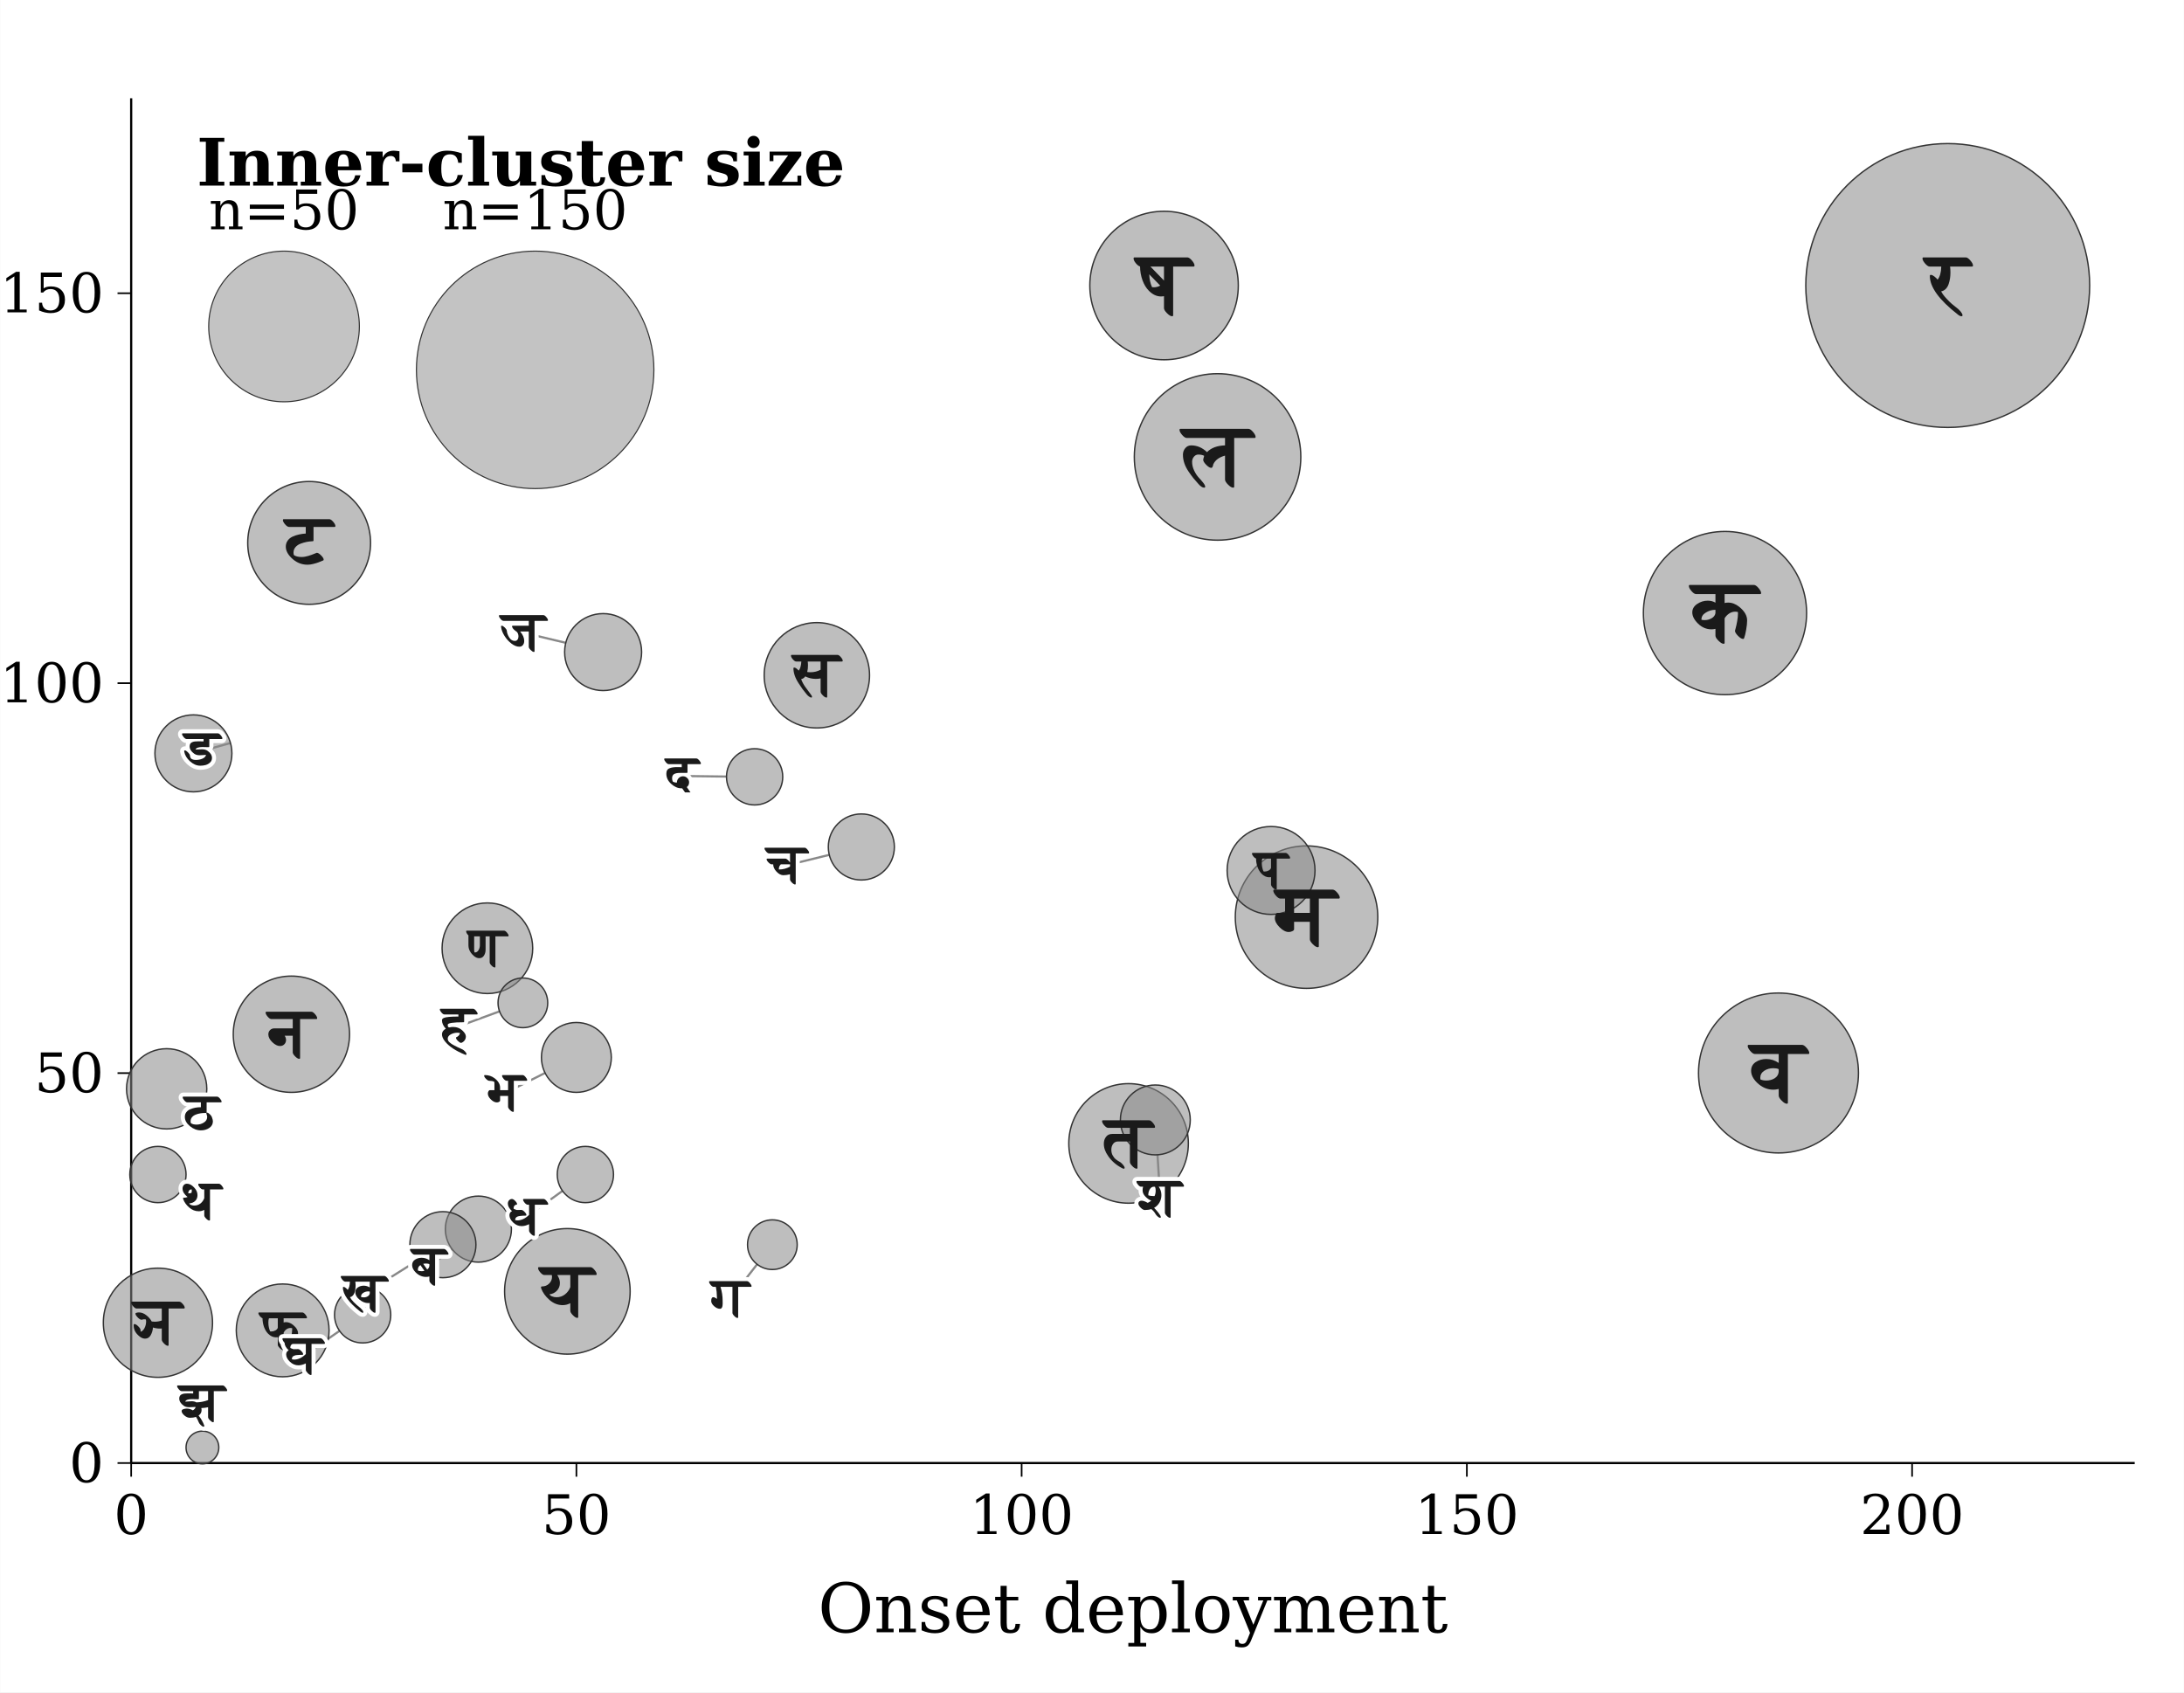
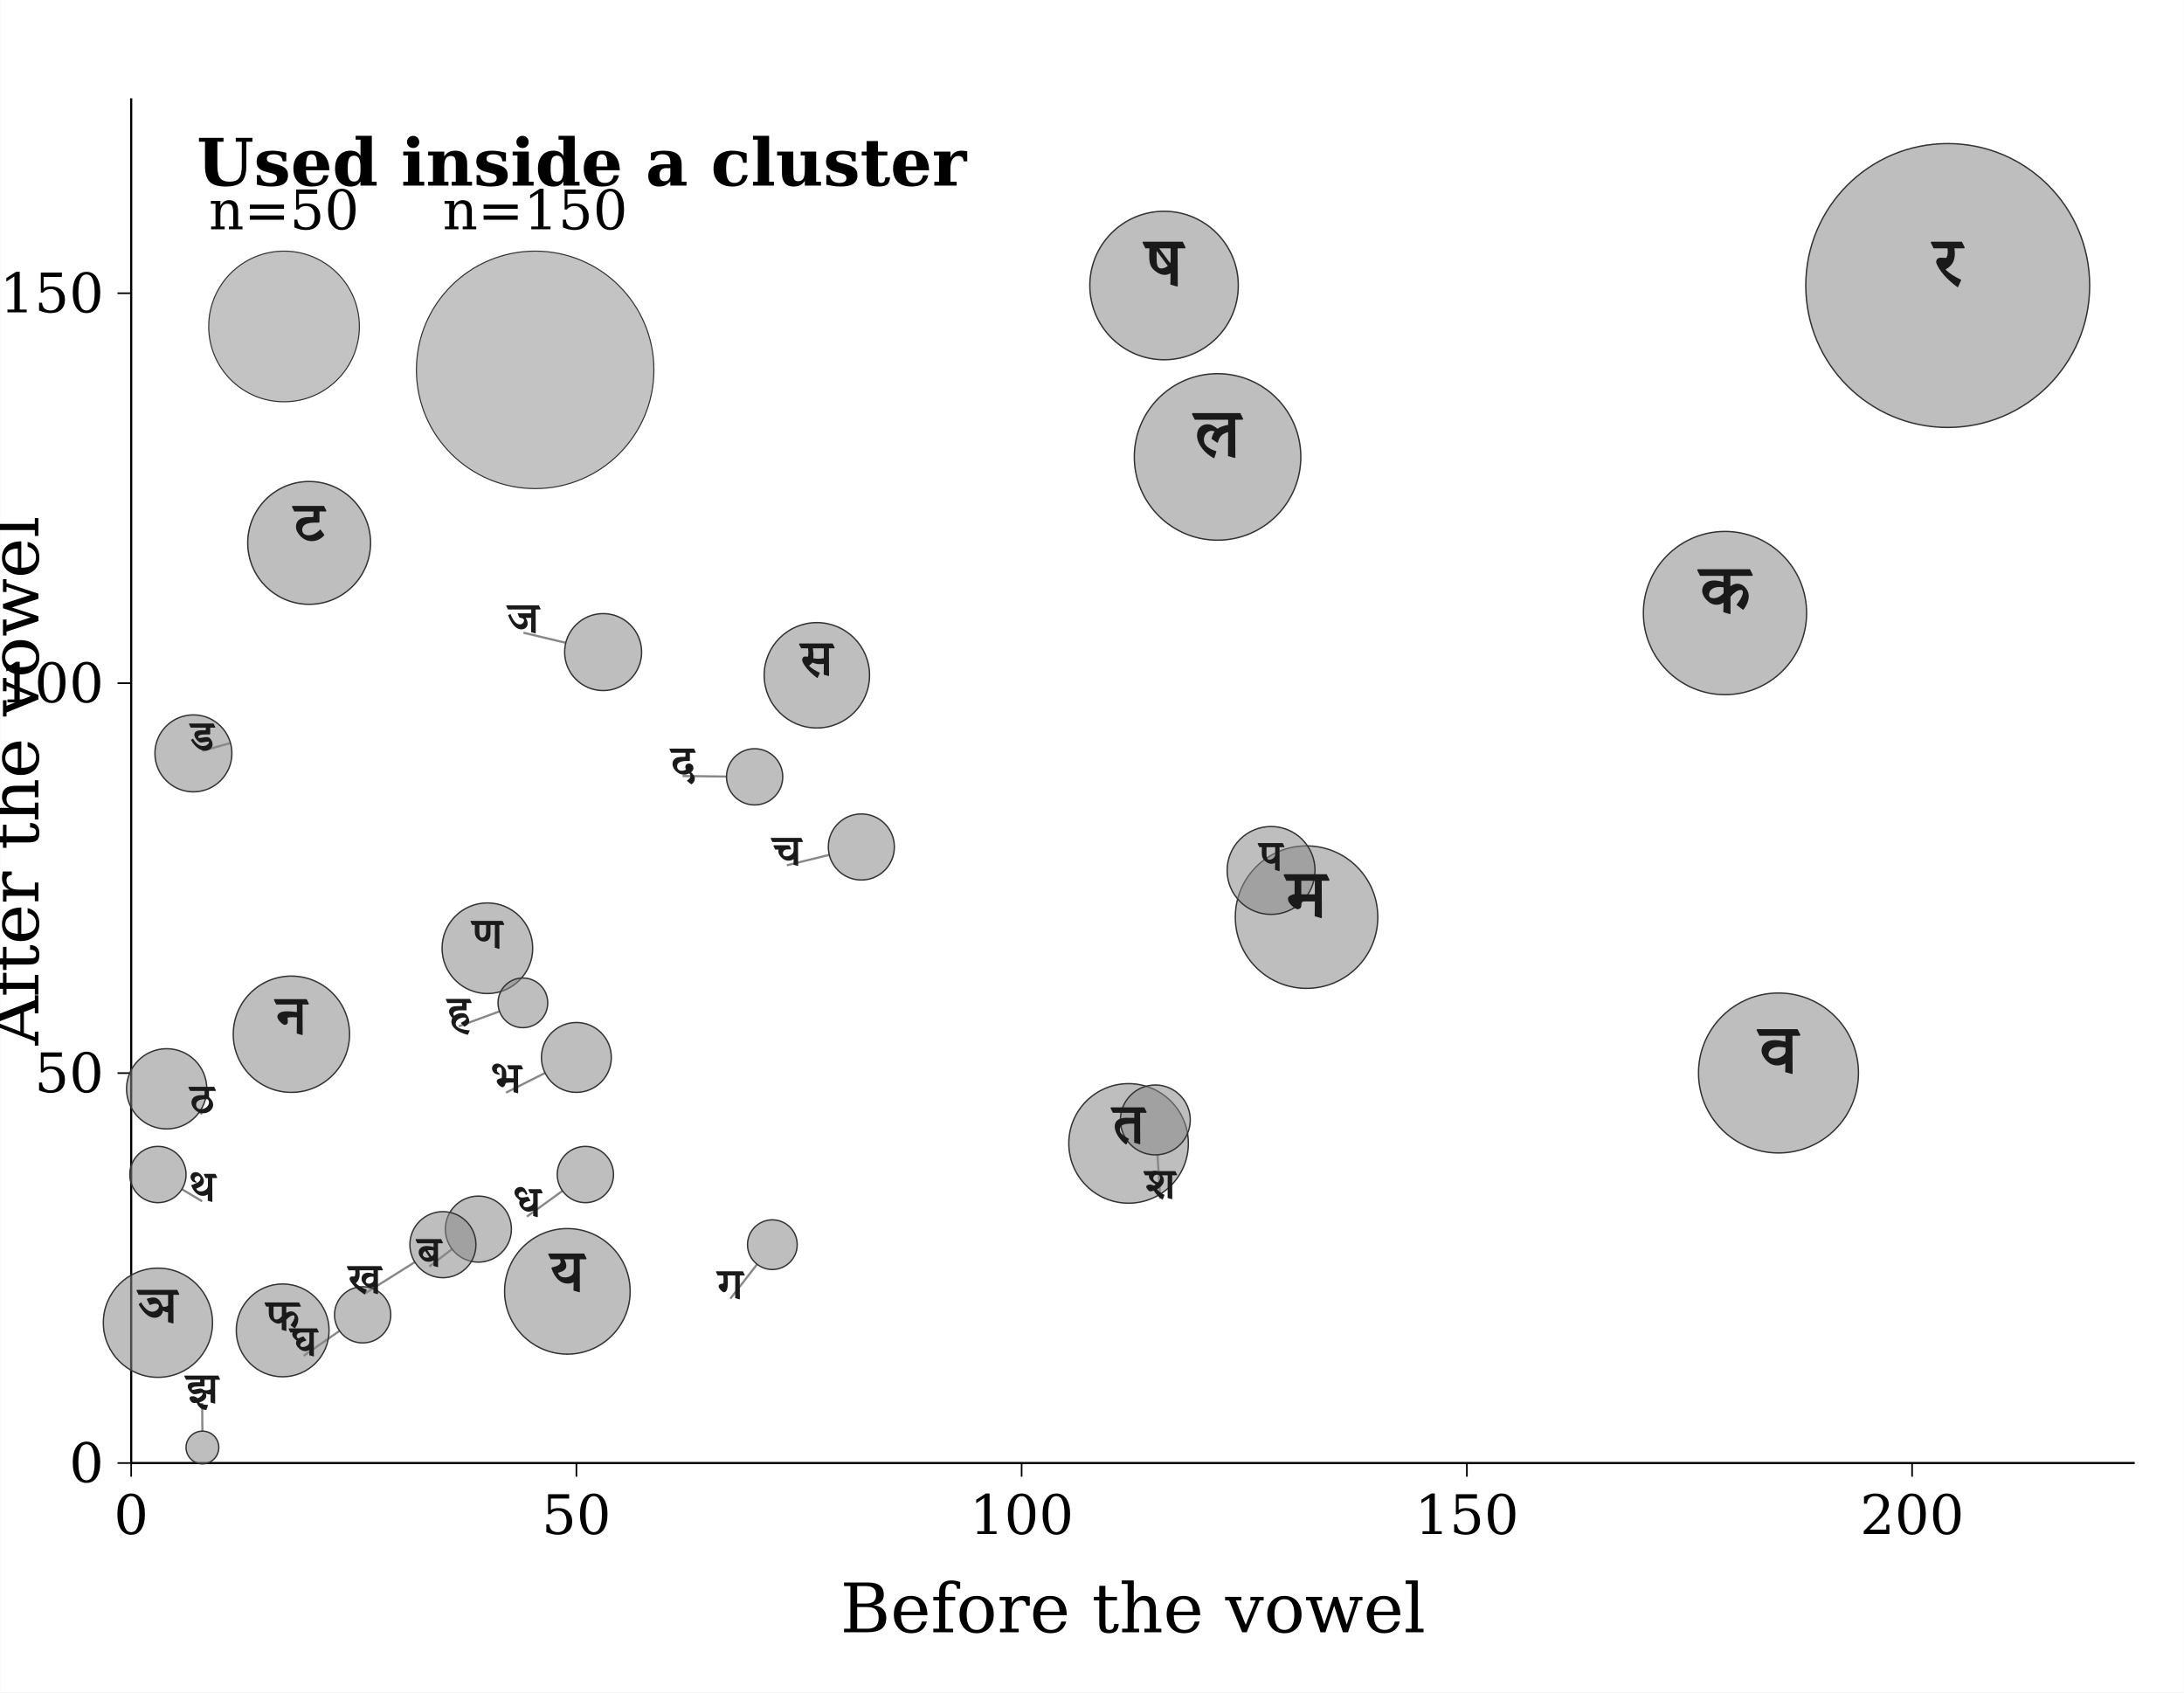
<svg xmlns="http://www.w3.org/2000/svg" width="4.5in" height="3.487in" viewBox="0 0 800 620" font-family="Charter, &quot;Bitstream Charter&quot;, &quot;DejaVu Serif&quot;, serif">
  <rect width="800" height="620" fill="white" />
  <line x1="48" y1="536" x2="782" y2="536" stroke="black" stroke-width="0.8" />
  <line x1="48" y1="536" x2="48" y2="36" stroke="black" stroke-width="0.8" />
  <line x1="48.0" y1="536" x2="48.0" y2="541" stroke="black" stroke-width="0.6" />
  <text x="48.0" y="562" font-size="20" text-anchor="middle">0</text>
  <line x1="211.111" y1="536" x2="211.111" y2="541" stroke="black" stroke-width="0.6" />
  <text x="211.111" y="562" font-size="20" text-anchor="middle">50</text>
  <line x1="374.222" y1="536" x2="374.222" y2="541" stroke="black" stroke-width="0.6" />
  <text x="374.222" y="562" font-size="20" text-anchor="middle">100</text>
  <line x1="537.333" y1="536" x2="537.333" y2="541" stroke="black" stroke-width="0.6" />
  <text x="537.333" y="562" font-size="20" text-anchor="middle">150</text>
  <line x1="700.444" y1="536" x2="700.444" y2="541" stroke="black" stroke-width="0.6" />
  <text x="700.444" y="562" font-size="20" text-anchor="middle">200</text>
  <line x1="43" y1="536.0" x2="48" y2="536.0" stroke="black" stroke-width="0.6" />
  <text x="38" y="543.0" font-size="20" text-anchor="end">0</text>
  <line x1="43" y1="393.143" x2="48" y2="393.143" stroke="black" stroke-width="0.6" />
  <text x="38" y="400.143" font-size="20" text-anchor="end">50</text>
  <line x1="43" y1="250.286" x2="48" y2="250.286" stroke="black" stroke-width="0.6" />
  <text x="38" y="257.286" font-size="20" text-anchor="end">100</text>
  <line x1="43" y1="107.429" x2="48" y2="107.429" stroke="black" stroke-width="0.6" />
  <text x="38" y="114.429" font-size="20" text-anchor="end">150</text>
-   <text x="415.0" y="598" font-size="25" text-anchor="middle">Onset deployment</text>
+   <text x="415.0" y="598" font-size="25" text-anchor="middle">Before the vowel</text>
+   <text x="14" y="286.0" transform="rotate(-90 14 286.0)" font-size="25" text-anchor="middle">After the vowel</text>
  <line x1="72.9" y1="407.4" x2="74.0" y2="408.2" stroke="#888" stroke-width="0.8" />
  <line x1="207.2" y1="235.5" x2="191.7" y2="231.8" stroke="#888" stroke-width="0.8" />
  <line x1="84.4" y1="272.2" x2="74.0" y2="275.1" stroke="#888" stroke-width="0.8" />
  <line x1="424.0" y1="423.1" x2="425.0" y2="439.1" stroke="#888" stroke-width="0.8" />
  <line x1="199.6" y1="393.1" x2="185.3" y2="400.3" stroke="#888" stroke-width="0.8" />
  <line x1="303.7" y1="313.2" x2="288.2" y2="317.0" stroke="#888" stroke-width="0.8" />
  <line x1="165.6" y1="457.6" x2="157.2" y2="464.0" stroke="#888" stroke-width="0.8" />
  <line x1="151.9" y1="462.4" x2="133.6" y2="473.9" stroke="#888" stroke-width="0.8" />
  <line x1="266.0" y1="284.5" x2="250.0" y2="284.3" stroke="#888" stroke-width="0.8" />
  <line x1="206.0" y1="436.3" x2="193.0" y2="445.7" stroke="#888" stroke-width="0.8" />
  <line x1="124.3" y1="487.6" x2="111.2" y2="496.7" stroke="#888" stroke-width="0.8" />
  <line x1="66.6" y1="435.7" x2="74.0" y2="440.1" stroke="#888" stroke-width="0.8" />
  <line x1="183.0" y1="370.5" x2="168.0" y2="376.0" stroke="#888" stroke-width="0.8" />
  <line x1="277.3" y1="463.2" x2="267.5" y2="475.8" stroke="#888" stroke-width="0.8" />
  <line x1="74.1" y1="524.3" x2="74.0" y2="514.0" stroke="#888" stroke-width="0.8" />
  <circle cx="713.5" cy="104.6" r="52.0" fill="#888888" fill-opacity="0.55" stroke="#333" stroke-width="0.5" />
  <circle cx="446.0" cy="167.4" r="30.5" fill="#888888" fill-opacity="0.55" stroke="#333" stroke-width="0.5" />
  <circle cx="631.9" cy="224.6" r="29.9" fill="#888888" fill-opacity="0.55" stroke="#333" stroke-width="0.5" />
  <circle cx="651.5" cy="393.1" r="29.3" fill="#888888" fill-opacity="0.55" stroke="#333" stroke-width="0.5" />
  <circle cx="426.4" cy="104.6" r="27.2" fill="#888888" fill-opacity="0.55" stroke="#333" stroke-width="0.5" />
  <circle cx="478.6" cy="336.0" r="26.1" fill="#888888" fill-opacity="0.55" stroke="#333" stroke-width="0.5" />
  <circle cx="207.8" cy="473.1" r="23.0" fill="#888888" fill-opacity="0.55" stroke="#333" stroke-width="0.5" />
  <circle cx="113.2" cy="198.9" r="22.5" fill="#888888" fill-opacity="0.55" stroke="#333" stroke-width="0.5" />
  <circle cx="413.4" cy="418.9" r="21.9" fill="#888888" fill-opacity="0.55" stroke="#333" stroke-width="0.5" />
  <circle cx="106.7" cy="378.9" r="21.3" fill="#888888" fill-opacity="0.55" stroke="#333" stroke-width="0.5" />
  <circle cx="57.8" cy="484.6" r="20.0" fill="#888888" fill-opacity="0.55" stroke="#333" stroke-width="0.5" />
  <circle cx="299.2" cy="247.4" r="19.3" fill="#888888" fill-opacity="0.55" stroke="#333" stroke-width="0.5" />
  <circle cx="103.5" cy="487.4" r="17.0" fill="#888888" fill-opacity="0.55" stroke="#333" stroke-width="0.5" />
  <circle cx="178.5" cy="347.4" r="16.6" fill="#888888" fill-opacity="0.55" stroke="#333" stroke-width="0.5" />
  <circle cx="465.6" cy="318.9" r="16.1" fill="#888888" fill-opacity="0.55" stroke="#333" stroke-width="0.5" />
  <circle cx="61.0" cy="398.9" r="14.7" fill="#888888" fill-opacity="0.55" stroke="#333" stroke-width="0.5" />
  <circle cx="220.9" cy="238.9" r="14.1" fill="#888888" fill-opacity="0.55" stroke="#333" stroke-width="0.5" />
  <circle cx="70.8" cy="276.0" r="14.1" fill="#888888" fill-opacity="0.55" stroke="#333" stroke-width="0.5" />
  <circle cx="423.2" cy="410.3" r="12.8" fill="#888888" fill-opacity="0.55" stroke="#333" stroke-width="0.5" />
  <circle cx="211.1" cy="387.4" r="12.8" fill="#888888" fill-opacity="0.55" stroke="#333" stroke-width="0.5" />
  <circle cx="315.5" cy="310.3" r="12.1" fill="#888888" fill-opacity="0.55" stroke="#333" stroke-width="0.5" />
  <circle cx="175.2" cy="450.3" r="12.1" fill="#888888" fill-opacity="0.55" stroke="#333" stroke-width="0.5" />
  <circle cx="162.2" cy="456.0" r="12.1" fill="#888888" fill-opacity="0.55" stroke="#333" stroke-width="0.5" />
  <circle cx="276.4" cy="284.6" r="10.3" fill="#888888" fill-opacity="0.55" stroke="#333" stroke-width="0.5" />
  <circle cx="214.4" cy="430.3" r="10.3" fill="#888888" fill-opacity="0.55" stroke="#333" stroke-width="0.5" />
  <circle cx="132.8" cy="481.7" r="10.3" fill="#888888" fill-opacity="0.55" stroke="#333" stroke-width="0.5" />
  <circle cx="57.8" cy="430.3" r="10.3" fill="#888888" fill-opacity="0.55" stroke="#333" stroke-width="0.5" />
  <circle cx="191.5" cy="367.4" r="9.1" fill="#888888" fill-opacity="0.55" stroke="#333" stroke-width="0.5" />
  <circle cx="282.9" cy="456.0" r="9.1" fill="#888888" fill-opacity="0.55" stroke="#333" stroke-width="0.5" />
  <circle cx="74.1" cy="530.3" r="6.0" fill="#888888" fill-opacity="0.55" stroke="#333" stroke-width="0.5" />
-   <text x="713.5" y="104.6" font-size="32.0" font-weight="bold" fill="#1a1a1a" text-anchor="middle" dominant-baseline="central">र</text>
-   <text x="446.0" y="167.4" font-size="32.0" font-weight="bold" fill="#1a1a1a" text-anchor="middle" dominant-baseline="central">ल</text>
-   <text x="631.9" y="224.6" font-size="32.0" font-weight="bold" fill="#1a1a1a" text-anchor="middle" dominant-baseline="central">क</text>
-   <text x="651.5" y="393.1" font-size="32.0" font-weight="bold" fill="#1a1a1a" text-anchor="middle" dominant-baseline="central">व</text>
-   <text x="426.4" y="104.6" font-size="32.0" font-weight="bold" fill="#1a1a1a" text-anchor="middle" dominant-baseline="central">ष</text>
-   <text x="478.6" y="336.0" font-size="31.3" font-weight="bold" fill="#1a1a1a" text-anchor="middle" dominant-baseline="central">म</text>
-   <text x="207.8" y="473.1" font-size="27.6" font-weight="bold" fill="#1a1a1a" text-anchor="middle" dominant-baseline="central">य</text>
-   <text x="113.2" y="198.9" font-size="27.0" font-weight="bold" fill="#1a1a1a" text-anchor="middle" dominant-baseline="central">ट</text>
-   <text x="413.4" y="418.9" font-size="26.3" font-weight="bold" fill="#1a1a1a" text-anchor="middle" dominant-baseline="central">त</text>
-   <text x="106.7" y="378.9" font-size="25.6" font-weight="bold" fill="#1a1a1a" text-anchor="middle" dominant-baseline="central">न</text>
-   <text x="57.8" y="484.6" font-size="24.0" font-weight="bold" fill="#1a1a1a" text-anchor="middle" dominant-baseline="central">ञ</text>
-   <text x="299.2" y="247.4" font-size="23.2" font-weight="bold" fill="#1a1a1a" text-anchor="middle" dominant-baseline="central">स</text>
-   <text x="103.5" y="487.4" font-size="20.4" font-weight="bold" fill="#1a1a1a" text-anchor="middle" dominant-baseline="central">फ</text>
-   <text x="178.5" y="347.4" font-size="20.0" font-weight="bold" fill="#1a1a1a" text-anchor="middle" dominant-baseline="central">ण</text>
-   <text x="465.6" y="318.9" font-size="20.0" font-weight="bold" fill="#1a1a1a" text-anchor="middle" dominant-baseline="central">प</text>
-   <text x="74.0" y="408.2" font-size="20" font-weight="bold" fill="#1a1a1a" text-anchor="middle" dominant-baseline="central" stroke="white" stroke-width="3" paint-order="stroke">ठ</text>
-   <text x="191.7" y="231.8" font-size="20" font-weight="bold" fill="#1a1a1a" text-anchor="middle" dominant-baseline="central" stroke="white" stroke-width="3" paint-order="stroke">ज</text>
-   <text x="74.0" y="275.1" font-size="20" font-weight="bold" fill="#1a1a1a" text-anchor="middle" dominant-baseline="central" stroke="white" stroke-width="3" paint-order="stroke">ड</text>
-   <text x="425.0" y="439.1" font-size="20" font-weight="bold" fill="#1a1a1a" text-anchor="middle" dominant-baseline="central" stroke="white" stroke-width="3" paint-order="stroke">श</text>
-   <text x="185.3" y="400.3" font-size="20" font-weight="bold" fill="#1a1a1a" text-anchor="middle" dominant-baseline="central" stroke="white" stroke-width="3" paint-order="stroke">भ</text>
-   <text x="288.2" y="317.0" font-size="20" font-weight="bold" fill="#1a1a1a" text-anchor="middle" dominant-baseline="central" stroke="white" stroke-width="3" paint-order="stroke">च</text>
-   <text x="157.2" y="464.0" font-size="20" font-weight="bold" fill="#1a1a1a" text-anchor="middle" dominant-baseline="central" stroke="white" stroke-width="3" paint-order="stroke">ब</text>
-   <text x="133.6" y="473.9" font-size="20" font-weight="bold" fill="#1a1a1a" text-anchor="middle" dominant-baseline="central" stroke="white" stroke-width="3" paint-order="stroke">ख</text>
-   <text x="250.0" y="284.3" font-size="20" font-weight="bold" fill="#1a1a1a" text-anchor="middle" dominant-baseline="central" stroke="white" stroke-width="3" paint-order="stroke">द</text>
-   <text x="193.0" y="445.7" font-size="20" font-weight="bold" fill="#1a1a1a" text-anchor="middle" dominant-baseline="central" stroke="white" stroke-width="3" paint-order="stroke">ध</text>
-   <text x="111.2" y="496.7" font-size="20" font-weight="bold" fill="#1a1a1a" text-anchor="middle" dominant-baseline="central" stroke="white" stroke-width="3" paint-order="stroke">घ</text>
-   <text x="74.0" y="440.1" font-size="20" font-weight="bold" fill="#1a1a1a" text-anchor="middle" dominant-baseline="central" stroke="white" stroke-width="3" paint-order="stroke">थ</text>
-   <text x="168.0" y="376.0" font-size="20" font-weight="bold" fill="#1a1a1a" text-anchor="middle" dominant-baseline="central" stroke="white" stroke-width="3" paint-order="stroke">ह</text>
-   <text x="267.5" y="475.8" font-size="20" font-weight="bold" fill="#1a1a1a" text-anchor="middle" dominant-baseline="central" stroke="white" stroke-width="3" paint-order="stroke">ग</text>
-   <text x="74.0" y="514.0" font-size="20" font-weight="bold" fill="#1a1a1a" text-anchor="middle" dominant-baseline="central" stroke="white" stroke-width="3" paint-order="stroke">झ</text>
-   <text x="72" y="68" font-size="24" font-weight="bold">Inner-cluster size</text>
+   <g fill="#1a1a1a">
+     <path transform="translate(708.04,104.60) scale(0.015625,-0.015625)" d="M18 872H342C348 849 350 823 350 796C350 722 335 677 313 648C282 651 236 652 189 652C143 652 112 637 95 610C82 588 78 570 78 554C78 533 92 494 116 451C211 275 371 114 575 -38H590L667 132C512 206 381 287 298 377C426 448 516 549 516 749C516 790 513 830 505 872H735L749 891L681 1028H-36L-50 1009Z" />
+   </g>
+   <g fill="#1a1a1a">
+     <path transform="translate(437.38,167.40) scale(0.015625,-0.015625)" d="M18 872H800V751C688 733 609 701 550 661C461 729 405 766 313 766C181 765 70 671 70 505C70 295 260 76 464 -30L477 -25L526 132C332 196 231 277 231 407C231 522 315 612 413 612C442 612 465 605 484 596C450 555 425 495 410 424L543 333H557C597 473 639 537 799 582L796 21L955 -25L969 -15L965 872H1139L1153 891L1085 1028H-36L-50 1009Z" />
+   </g>
+   <g fill="#1a1a1a">
+     <path transform="translate(622.48,224.60) scale(0.015625,-0.015625)" d="M18 872H568V725C477 754 403 764 341 764C185 764 68 670 68 524C68 452 106 380 158 320C229 247 297 195 403 195C461 195 517 209 567 247L569 246L564 21L719 -25L733 -15L731 383C812 477 900 542 972 542C1007 542 1022 525 1022 488C1022 411 958 300 872 193L1021 78H1035C1111 178 1160 294 1160 395C1160 469 1134 539 1076 602C1026 658 967 688 892 688C844 688 782 668 732 630L729 632V872H1242L1256 891L1188 1028H-36L-50 1009ZM570 466C493 386 413 348 336 348C269 348 229 374 229 428C229 526 306 611 473 611C507 611 542 608 570 602Z" />
+   </g>
+   <g fill="#1a1a1a">
+     <path transform="translate(644.23,393.10) scale(0.015625,-0.015625)" d="M18 872H627V733C525 759 443 770 375 770C167 770 68 660 68 528C68 473 89 406 151 327C234 223 331 177 438 177C500 177 563 192 627 229L623 21L782 -25L796 -15L792 872H966L980 891L912 1028H-36L-50 1009ZM629 509C629 463 610 437 577 410C515 361 448 340 378 340C275 340 231 381 231 435C231 531 316 611 479 611C535 611 584 605 629 595Z" />
+   </g>
+   <g fill="#1a1a1a">
+     <path transform="translate(419.28,104.60) scale(0.015625,-0.015625)" d="M18 872H111C109 818 108 758 108 694C108 480 156 405 276 319C341 273 407 249 471 249C518 249 563 262 608 289L604 21L763 -25L777 -15L773 872H947L961 891L893 1028H-36L-50 1009ZM544 459C491 419 440 400 393 400C287 400 281 503 281 685C281 727 281 769 282 805L286 806ZM347 872H610V602C610 575 607 549 600 530L595 531L344 869Z" />
+   </g>
+   <g fill="#1a1a1a">
+     <path transform="translate(470.94,336.00) scale(0.015283,-0.015283)" d="M376 872H700V547H376ZM18 872H215V552C80 523 56 480 56 435C56 384 89 330 145 276C209 216 258 189 291 189C307 189 326 195 342 207C375 231 379 248 379 377H701L696 21L855 -25L869 -15L865 872H1039L1053 891L985 1028H-36L-50 1009Z" />
+   </g>
+   <g fill="#1a1a1a">
+     <path transform="translate(201.43,473.10) scale(0.013477,-0.013477)" d="M18 872H264C280 852 289 829 289 803C289 722 192 682 49 650L38 631C137 354 284 211 482 211C544 211 597 224 643 253L639 21L798 -25L812 -15L808 872H982L996 891L928 1028H-36L-50 1009ZM645 559C645 503 626 467 593 440C540 398 477 379 415 379C306 379 240 424 219 506C360 539 444 597 444 694C444 757 418 814 387 872H645Z" />
+   </g>
+   <g fill="#1a1a1a">
+     <path transform="translate(107.53,198.90) scale(0.013184,-0.013184)" d="M18 872H551V755C551 728 542 717 515 717H414C135 717 64 578 64 447C64 358 109 272 191 184C276 102 378 49 507 49C627 49 752 102 849 210L852 226L742 377C632 260 518 211 413 211C299 211 237 278 237 361C237 494 347 563 587 563H702L717 584L716 872H896L910 890L842 1028H-36L-50 1009Z" />
+   </g>
+   <g fill="#1a1a1a">
+     <path transform="translate(407.41,418.90) scale(0.012842,-0.012842)" d="M18 872H630V727C562 729 483 731 399 731C125 731 71 590 71 483C71 303 225 89 391 -32L406 -29L478 129C300 227 217 287 217 390C217 437 236 480 280 513C324 546 394 564 548 564H629L626 21L785 -25L799 -15L795 872H969L983 891L915 1028H-36L-50 1009Z" />
+   </g>
+   <g fill="#1a1a1a">
+     <path transform="translate(100.91,378.90) scale(0.0125,-0.0125)" d="M18 872H624V649C509 665 413 673 329 673C66 673 51 540 51 514C51 472 79 420 135 361C192 302 237 273 272 273C293 273 312 280 331 295C355 315 359 341 359 375C359 401 356 437 350 485C383 495 439 500 496 500C543 500 578 499 625 495L620 21L779 -25L793 -15L789 872H963L977 891L909 1028H-36L-50 1009Z" />
+   </g>
+   <g fill="#1a1a1a">
+     <path transform="translate(50.52,484.60) scale(0.011719,-0.011719)" d="M18 872H939V541C906 511 866 497 827 497C807 497 783 499 762 514C696 703 610 790 475 790C411 790 343 773 269 744L362 555H374C438 582 496 596 546 596C619 596 652 559 652 519C652 424 552 345 449 345C317 345 203 452 93 641L20 577V569C176 299 340 155 519 155C651 155 758 236 779 377L784 379C828 343 883 325 939 325L935 21L1094 -25L1108 -15L1104 872H1278L1292 891L1224 1028H-36L-50 1009Z" />
+   </g>
+   <g fill="#1a1a1a">
+     <path transform="translate(293.22,247.40) scale(0.011328,-0.011328)" d="M753 872V554C705 542 646 535 574 535C515 535 462 542 413 551C417 582 418 615 418 654C418 722 412 794 397 872ZM18 872H241C249 833 254 785 254 733C254 682 249 636 239 601C216 604 177 607 155 607C87 607 53 558 53 502C53 462 76 402 127 325C225 176 369 40 536 -87H551L626 80C473 153 352 229 273 310C308 337 357 372 386 414C458 378 552 360 620 360C666 360 710 362 754 367L749 21L908 -25L922 -15L918 872H1092L1106 891L1038 1028H-36L-50 1009Z" />
+   </g>
+   <g fill="#1a1a1a">
+     <path transform="translate(97.32,487.40) scale(0.009961,-0.009961)" d="M18 872H111C109 818 108 758 108 694C108 480 156 405 276 319C341 273 399 249 461 249C506 249 546 262 588 289L584 21L743 -25L757 -15L755 391C836 485 935 552 1007 552C1042 552 1057 534 1057 497C1057 416 994 300 907 193L1056 78H1070C1147 178 1195 298 1195 405C1195 479 1169 549 1111 612C1061 668 1002 699 927 699C879 699 807 678 757 640L754 642V872H1277L1291 891L1223 1028H-36L-50 1009ZM286 872H590V524C525 449 468 400 392 400C289 400 283 505 283 685C283 756 284 820 286 872Z" />
+   </g>
+   <g fill="#1a1a1a">
+     <path transform="translate(172.77,347.40) scale(0.009766,-0.009766)" d="M538 872V626C538 456 463 398 388 398C322 398 286 455 286 621C286 690 286 776 288 872ZM18 872H116C114 779 114 710 114 653C114 471 165 400 231 340C297 281 376 251 457 251C549 251 702 291 702 542V872H868L864 22L1025 -25L1039 -15L1035 872H1209L1223 891L1155 1028H-36L-50 1009Z" />
+   </g>
+   <g fill="#1a1a1a">
+     <path transform="translate(461.15,318.90) scale(0.009766,-0.009766)" d="M18 872H111C109 818 108 758 108 694C108 480 156 405 276 319C341 273 407 249 471 249C518 249 563 262 608 289L604 21L763 -25L777 -15L773 872H947L961 891L893 1028H-36L-50 1009ZM610 599C610 545 589 498 548 466C493 423 442 402 393 402C289 402 283 505 283 685C283 756 284 820 286 872H610Z" />
+   </g>
+   <g fill="#1a1a1a">
+     <path transform="translate(69.43,408.20) scale(0.009766,-0.009766)" d="M18 872H559L560 752C560 720 548 714 520 714H439C188 714 67 604 67 437C67 248 277 33 501 33C721 33 881 186 881 354C881 459 837 533 726 643L724 872H972L986 891L918 1028H-36L-50 1009ZM724 443C724 310 587 188 423 188C323 188 242 242 242 357C242 404 258 450 298 489C357 540 441 562 593 562H674C709 527 724 487 724 443Z" />
+   </g>
+   <g fill="#1a1a1a">
+     <path transform="translate(185.87,231.80) scale(0.009766,-0.009766)" d="M18 872H890V728H395L381 711L444 568C564 552 620 519 620 462C620 392 556 312 460 312C331 312 218 434 112 702L20 656C169 286 337 124 521 124C672 124 756 234 756 338C756 409 736 467 683 558H890L886 21L1045 -25L1059 -15L1055 872H1229L1243 891L1175 1028H-36L-50 1009Z" />
+   </g>
+   <g fill="#1a1a1a">
+     <path transform="translate(69.64,275.10) scale(0.009766,-0.009766)" d="M18 872H584V775H464C287 775 154 748 154 602C154 544 186 484 240 420C304 346 351 314 400 314C468 314 614 350 664 350C697 350 705 343 705 334C705 280 624 182 479 182C339 182 217 269 101 462L31 414L30 402C188 140 374 8 561 8C740 8 838 137 838 246C838 287 829 335 798 392C756 469 720 517 608 517C523 517 427 485 346 485C320 485 299 494 299 516C299 530 307 549 321 565C342 589 376 603 422 609C474 615 532 617 592 617H733L750 638L748 872H928L942 891L874 1028H-36L-50 1009Z" />
+   </g>
+   <g fill="#1a1a1a">
+     <path transform="translate(419.29,439.10) scale(0.009766,-0.009766)" d="M18 872H163C160 856 159 840 159 830C159 723 266 624 415 525C400 511 379 499 348 487C294 509 244 524 190 524C103 524 58 482 58 439C58 421 70 394 93 362C142 295 182 269 209 269C241 269 289 281 339 297C462 116 569 14 668 -39H679L746 135C623 200 524 271 469 346C622 441 721 555 721 675C721 745 700 811 648 872H865L861 22L1022 -25L1036 -15L1032 872H1206L1220 891L1152 1028H500C463 1040 422 1046 375 1046C340 1046 307 1039 275 1028H-36L-50 1009ZM582 779C582 711 548 656 498 605C397 631 323 687 323 760C323 835 379 893 468 893C536 893 582 851 582 779Z" />
+   </g>
+   <g fill="#1a1a1a">
+     <path transform="translate(179.51,400.30) scale(0.009766,-0.009766)" d="M704 872H880V537C785 543 699 544 604 544C606 588 607 632 607 676C607 854 561 923 473 999C400 1063 329 1091 262 1091C145 1091 70 1003 70 910C70 838 110 767 183 713C230 695 284 680 344 667L366 710C294 747 251 793 251 856C251 919 302 958 346 958C419 958 442 891 442 746C442 628 439 577 433 546C310 527 248 490 248 428C248 385 276 338 322 290C376 233 424 204 465 204C517 204 558 260 586 364C665 376 764 381 883 381L878 21L1037 -25L1051 -15L1047 872H1221L1235 891L1167 1028H650L636 1009Z" />
+   </g>
+   <g fill="#1a1a1a">
+     <path transform="translate(282.75,317.00) scale(0.009766,-0.009766)" d="M18 872H812V567C812 495 787 448 747 413C684 360 617 334 536 334C473 334 412 368 412 446C412 532 470 595 577 595H711L722 607L651 749H68L53 730L122 589H250C242 569 240 547 240 527C240 442 277 376 342 306C437 203 533 172 622 172C684 172 748 185 813 233L809 21L968 -25L982 -15L978 872H1152L1166 891L1098 1028H-36L-50 1009Z" />
+   </g>
+   <g fill="#1a1a1a">
+     <path transform="translate(152.66,464.00) scale(0.009766,-0.009766)" d="M18 872H627V733C525 759 443 770 375 770C167 770 68 660 68 528C68 473 89 406 151 327C234 223 331 177 438 177C500 177 563 192 627 229L623 21L782 -25L796 -15L792 872H966L980 891L912 1028H-36L-50 1009ZM472 345C443 337 412 333 381 333C277 333 226 384 226 439C226 496 255 547 312 580ZM399 611C422 615 451 617 479 617C535 617 584 611 629 601V502C629 455 611 418 553 380Z" />
+   </g>
+   <g fill="#1a1a1a">
+     <path transform="translate(127.46,473.90) scale(0.009766,-0.009766)" d="M956 519C956 466 938 436 900 409C862 382 822 369 778 369C704 369 664 407 664 468C664 566 771 632 881 632C906 632 923 632 956 627ZM18 872H268C271 845 273 819 273 792C273 718 261 673 243 639C209 641 188 642 164 642C124 642 99 635 83 619C66 600 56 578 56 553C57 534 62 515 72 494C178 303 366 127 616 -35H629L702 145C537 209 394 287 290 387C379 465 436 574 436 727C436 777 433 826 428 872H954V744C880 769 819 781 751 781C594 781 505 689 505 557C505 471 550 392 628 319C708 252 784 220 856 220C893 220 923 227 954 243L950 21L1109 -25L1123 -15L1119 872H1293L1307 891L1239 1028H-36L-50 1009Z" />
+   </g>
+   <g fill="#1a1a1a">
+     <path transform="translate(245.65,284.30) scale(0.009766,-0.009766)" d="M18 872H555V756C555 729 546 718 519 718H418C141 718 69 580 69 451C69 334 139 238 209 172C286 101 382 52 499 52C563 52 628 66 695 100C727 69 742 33 742 -4C741 -66 689 -124 603 -178L771 -312H778C855 -263 906 -187 906 -104C906 -10 853 59 766 141C822 187 854 239 854 298C854 385 788 469 691 469C612 469 549 421 549 338C549 300 560 271 578 246C534 215 476 197 408 197C310 197 241 264 241 366C241 474 328 564 591 564H706L721 585L720 872H926L940 891L872 1028H-36L-50 1009Z" />
+   </g>
+   <g fill="#1a1a1a">
+     <path transform="translate(187.74,445.70) scale(0.009766,-0.009766)" d="M655 872H773V542C773 458 724 417 658 385C612 363 561 348 510 348C441 348 403 382 403 421C403 466 436 557 663 586L671 597L580 744C479 728 408 712 365 712C278 712 224 746 224 811C224 879 284 935 356 935C427 935 466 880 501 809L559 845C531 913 498 982 456 1042C413 1085 362 1111 295 1111C178 1111 70 1032 70 897C70 784 169 695 273 608C255 576 248 547 248 520C248 438 290 363 362 292C442 215 517 184 594 184C653 184 717 198 775 227L771 21L930 -25L944 -15L940 872H1114L1128 891L1060 1028H601L587 1009Z" />
+   </g>
+   <g fill="#1a1a1a">
+     <path transform="translate(106.15,496.70) scale(0.009766,-0.009766)" d="M18 872H99C93 851 89 833 89 816C89 721 137 659 252 573C234 538 228 508 228 481C228 426 255 369 301 318C392 214 482 173 573 173C621 173 672 185 731 216L727 21L886 -25L900 -15L896 872H1070L1084 891L1016 1028H-36L-50 1009ZM730 527C730 449 691 397 617 362C566 339 525 329 490 329C430 330 390 345 390 397C390 469 457 528 615 571L621 580L505 728C426 704 369 678 325 652C282 663 255 695 255 737C255 793 293 872 441 872H730Z" />
+   </g>
+   <g fill="#1a1a1a">
+     <path transform="translate(68.96,440.10) scale(0.009766,-0.009766)" d="M645 872H732V599C732 510 705 469 648 430C594 393 533 371 469 371C377 371 322 405 297 477C467 543 581 605 581 759C581 818 559 883 497 965C436 1045 365 1093 286 1093C150 1093 80 1002 80 914C80 851 111 791 175 734L293 692L308 729C258 762 232 797 232 834C232 888 272 947 355 947C415 947 452 906 452 859C452 733 318 682 119 608L109 584C209 331 371 202 542 202C613 202 674 221 730 258L726 21L885 -25L899 -15L895 872H1069L1083 891L1015 1028H591L577 1009Z" />
+   </g>
+   <g fill="#1a1a1a">
+     <path transform="translate(163.74,376.00) scale(0.009766,-0.009766)" d="M18 872H565V759C448 759 363 759 281 750C144 736 74 645 74 554C74 470 120 395 198 313C171 268 160 223 160 181C160 -60 426 -233 771 -318L779 -317L854 -155C523 -126 321 -49 321 102C321 248 507 330 629 330C694 330 715 311 715 295C715 248 643 192 511 128L645 -15C768 41 829 111 829 205C829 251 814 302 785 358C737 448 661 496 547 496C443 496 348 461 262 391C245 411 236 435 236 471C236 529 296 578 388 592C426 598 477 601 539 601C600 601 652 601 713 598L731 618L730 872H908L922 891L854 1028H-36L-50 1009Z" />
+   </g>
+   <g fill="#1a1a1a">
+     <path transform="translate(262.70,475.80) scale(0.009766,-0.009766)" d="M18 872H227C234 820 237 759 237 706C237 658 236 616 230 571C148 561 96 549 74 523C60 506 53 487 53 464C53 423 84 375 129 326C180 271 223 243 255 243C286 243 317 257 345 298C381 361 398 451 398 609C398 682 395 769 386 872H678L674 22L835 -25L849 -15L845 872H1019L1033 891L965 1028H-36L-50 1009Z" />
+   </g>
+   <g fill="#1a1a1a">
+     <path transform="translate(67.92,514.00) scale(0.009766,-0.009766)" d="M712 872H943V523C894 490 837 475 767 475C724 475 692 482 663 501C635 528 597 542 551 542C465 542 334 494 278 494C248 494 234 503 234 527C234 549 247 571 279 591C320 612 405 621 514 621H697L714 642ZM18 872H548V779H387C214 779 82 759 82 614C82 560 113 502 156 448C218 378 265 329 346 329C437 329 572 382 616 382C637 382 644 376 644 362C644 301 564 215 448 178C401 228 338 254 267 254C166 254 150 211 150 182C150 148 167 109 195 70C233 18 276 0 330 0C361 0 391 2 417 7C500 -183 622 -259 769 -259H783L846 -72C708 -71 590 -48 518 19L519 24C679 66 779 164 779 266C779 297 773 329 759 358L763 362C806 332 859 319 902 319C913 319 930 320 941 321L938 21L1098 -25L1112 -15L1108 872H1282L1296 891L1228 1028H-36L-50 1009Z" />
+   </g>
+   <text x="72" y="68" font-size="24" font-weight="bold">Used inside a cluster</text>
  <text x="104" y="84" font-size="20" text-anchor="middle">n=50</text>
  <circle cx="104" cy="119.6" r="27.6" fill="#888" fill-opacity="0.5" stroke="#333" stroke-width="0.4" />
  <text x="196" y="84" font-size="20" text-anchor="middle">n=150</text>
  <circle cx="196" cy="135.5" r="43.5" fill="#888" fill-opacity="0.5" stroke="#333" stroke-width="0.4" />
</svg>
